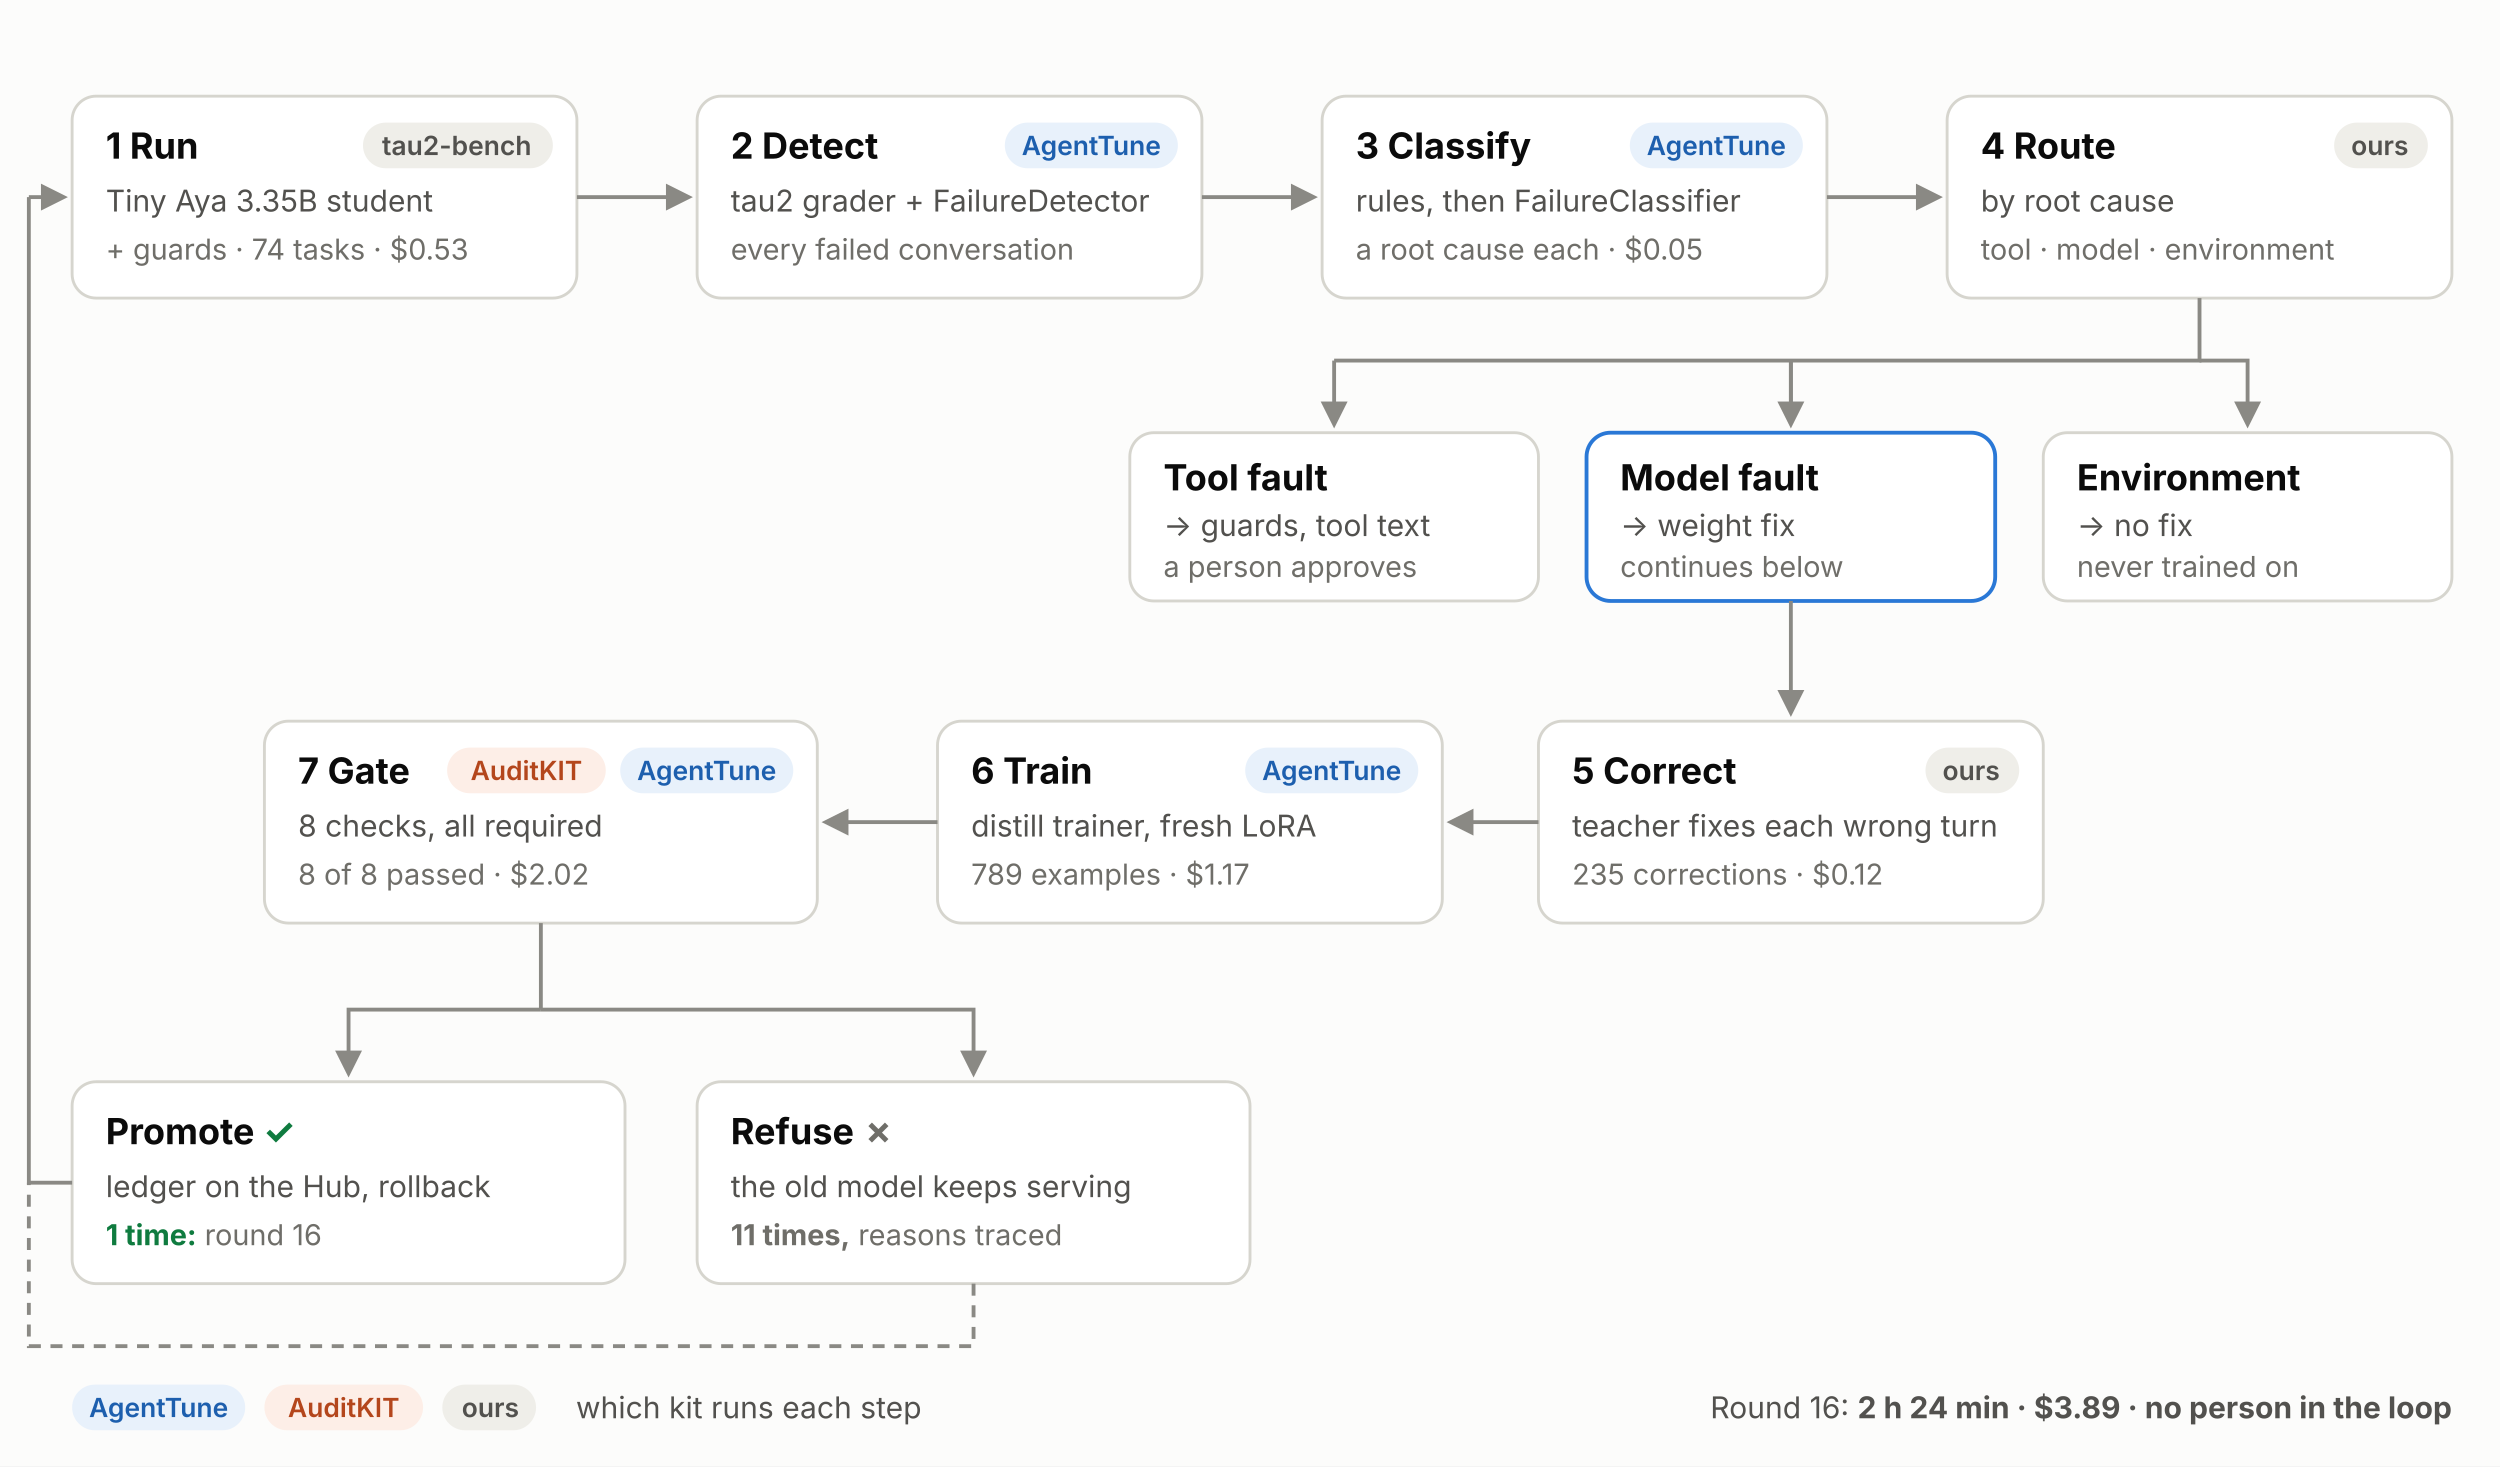
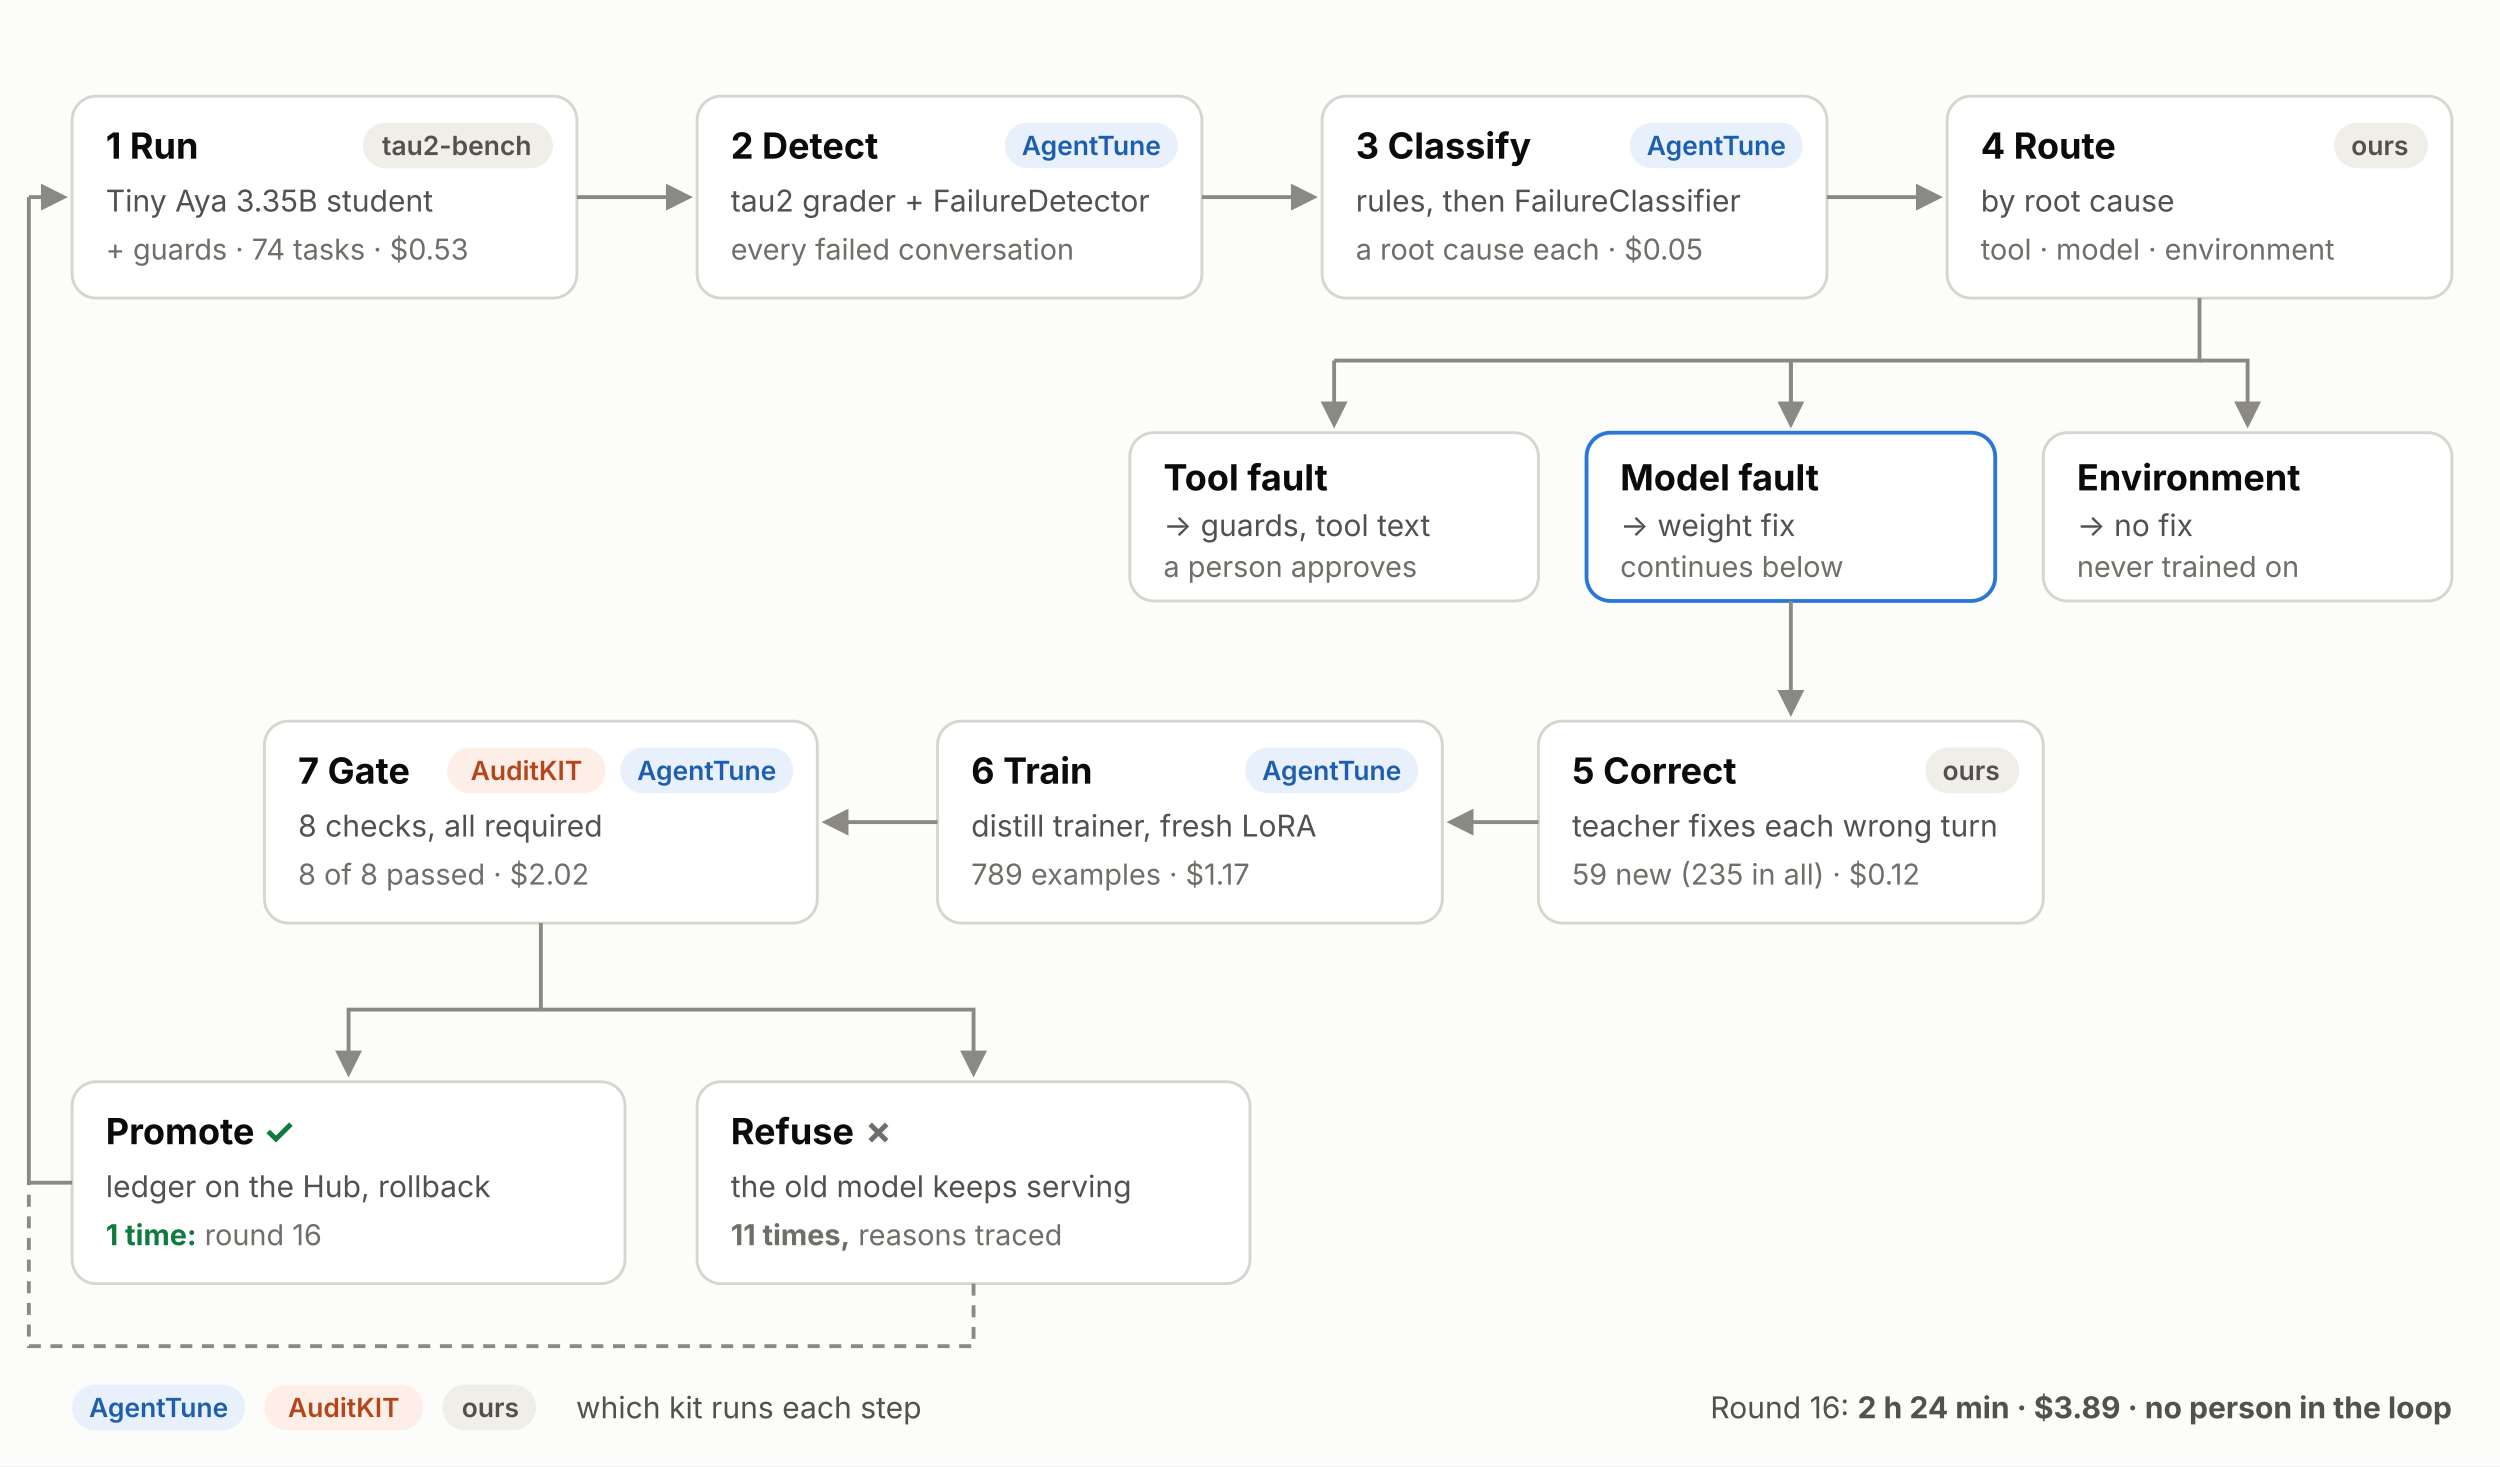
<svg xmlns="http://www.w3.org/2000/svg" viewBox="0 0 1040 610" font-family="-apple-system, BlinkMacSystemFont, Segoe UI, Inter, Roboto, sans-serif" role="img" aria-label="The self-healing loop: run, detect, classify, route by root cause, correct, train, gate, then promote or refuse and run again.">
  <style>
.bg{fill:#fcfcfb} .box{fill:#ffffff;stroke:#d6d5ce;stroke-width:1.2}
.weight{stroke:#2a78d6;stroke-width:1.6}
.t{fill:#0b0b0b;font-weight:700;font-size:15px} .s{fill:#52514e;font-size:12.5px} .n{fill:#6f6e69;font-size:12px}
.arrow{stroke:#8a8984;stroke-width:1.6;fill:none} .head{fill:#8a8984} .dash{stroke-dasharray:5 4}
.at{fill:#e8f1fb} .at-t{fill:#1d5fae} .ak{fill:#fdeee7} .ak-t{fill:#b4461c}
.ours{fill:#efeee9} .ours-t{fill:#52514e} .pt{font-size:11px;font-weight:600}
.ok{fill:#0f7b3f} .bad{fill:#6f6e69} .glow{fill:none;stroke:#2a78d6;stroke-width:3} .dot{fill:#2a78d6}
.foot{fill:#52514e;font-size:12.5px} .foot b{fill:#0b0b0b}
</style>
  <defs>
    <marker id="h" viewBox="0 0 10 10" refX="8" refY="5" markerWidth="7" markerHeight="7" orient="auto-start-reverse">
      <path class="head" d="M0,0 L10,5 L0,10 z" />
    </marker>
  </defs>
  <rect class="bg" width="1040" height="610" />
  <rect class="box " x="30" y="40" width="210" height="84" rx="10" />
  <text class="t" x="44" y="66">1  Run</text>
  <text class="s" x="44" y="88">Tiny Aya 3.35B student</text>
  <text class="n" x="44" y="108">+ guards · 74 tasks · $0.53</text>
  <rect class="ours" x="151" y="51" width="79" height="19" rx="9.5" />
  <text class="pt ours-t" x="190" y="64.5" text-anchor="middle">tau2-bench</text>
  <rect class="box " x="290" y="40" width="210" height="84" rx="10" />
  <text class="t" x="304" y="66">2  Detect</text>
  <text class="s" x="304" y="88">tau2 grader + FailureDetector</text>
  <text class="n" x="304" y="108">every failed conversation</text>
  <rect class="at" x="418" y="51" width="72" height="19" rx="9.5" />
  <text class="pt at-t" x="454" y="64.5" text-anchor="middle">AgentTune</text>
  <rect class="box " x="550" y="40" width="210" height="84" rx="10" />
  <text class="t" x="564" y="66">3  Classify</text>
  <text class="s" x="564" y="88">rules, then FailureClassifier</text>
  <text class="n" x="564" y="108">a root cause each · $0.05</text>
  <rect class="at" x="678" y="51" width="72" height="19" rx="9.5" />
  <text class="pt at-t" x="714" y="64.5" text-anchor="middle">AgentTune</text>
  <rect class="box " x="810" y="40" width="210" height="84" rx="10" />
  <text class="t" x="824" y="66">4  Route</text>
  <text class="s" x="824" y="88">by root cause</text>
  <text class="n" x="824" y="108">tool · model · environment</text>
  <rect class="ours" x="971" y="51" width="39" height="19" rx="9.5" />
  <text class="pt ours-t" x="990" y="64.5" text-anchor="middle">ours</text>
  <path class="arrow" d="M240,82 H286" marker-end="url(#h)" />
  <path class="arrow" d="M500,82 H546" marker-end="url(#h)" />
  <path class="arrow" d="M760,82 H806" marker-end="url(#h)" />
  <path class="arrow" d="M915,124 V150 H555 M745,150 V176 M935,150" />
  <path class="arrow" d="M555,150 V176" marker-end="url(#h)" />
  <path class="arrow" d="M745,150 V176" marker-end="url(#h)" />
  <path class="arrow" d="M915,150 H935 V176" marker-end="url(#h)" />
  <rect class="box " x="470" y="180" width="170" height="70" rx="10" />
  <text class="t" x="484" y="204">Tool fault</text>
  <text class="s" x="484" y="223">→ guards, tool text</text>
  <text class="n" x="484" y="240">a person approves</text>
  <rect class="box weight" x="660" y="180" width="170" height="70" rx="10" />
  <text class="t" x="674" y="204">Model fault</text>
  <text class="s" x="674" y="223">→ weight fix</text>
  <text class="n" x="674" y="240">continues below</text>
  <rect class="box " x="850" y="180" width="170" height="70" rx="10" />
  <text class="t" x="864" y="204">Environment</text>
  <text class="s" x="864" y="223">→ no fix</text>
  <text class="n" x="864" y="240">never trained on</text>
  <path class="arrow" d="M745,250 V296" marker-end="url(#h)" />
  <rect class="box " x="640" y="300" width="210" height="84" rx="10" />
  <text class="t" x="654" y="326">5  Correct</text>
  <text class="s" x="654" y="348">teacher fixes each wrong turn</text>
-   <text class="n" x="654" y="368">235 corrections · $0.12</text>
+   <text class="n" x="654" y="368">59 new (235 in all) · $0.12</text>
  <rect class="ours" x="801" y="311" width="39" height="19" rx="9.5" />
  <text class="pt ours-t" x="820" y="324.5" text-anchor="middle">ours</text>
  <rect class="box " x="390" y="300" width="210" height="84" rx="10" />
  <text class="t" x="404" y="326">6  Train</text>
  <text class="s" x="404" y="348">distill trainer, fresh LoRA</text>
  <text class="n" x="404" y="368">789 examples · $1.17</text>
  <rect class="at" x="518" y="311" width="72" height="19" rx="9.5" />
  <text class="pt at-t" x="554" y="324.5" text-anchor="middle">AgentTune</text>
  <rect class="box " x="110" y="300" width="230" height="84" rx="10" />
  <text class="t" x="124" y="326">7  Gate</text>
  <text class="s" x="124" y="348">8 checks, all required</text>
  <text class="n" x="124" y="368">8 of 8 passed · $2.02</text>
  <rect class="at" x="258" y="311" width="72" height="19" rx="9.5" />
  <text class="pt at-t" x="294" y="324.5" text-anchor="middle">AgentTune</text>
  <rect class="ak" x="186" y="311" width="66" height="19" rx="9.5" />
  <text class="pt ak-t" x="219" y="324.5" text-anchor="middle">AuditKIT</text>
  <path class="arrow" d="M640,342 H604" marker-end="url(#h)" />
  <path class="arrow" d="M390,342 H344" marker-end="url(#h)" />
  <path class="arrow" d="M225,384 V420" />
  <path class="arrow" d="M225,420 H145 V446" marker-end="url(#h)" />
  <path class="arrow" d="M225,420 H405 V446" marker-end="url(#h)" />
  <rect class="box " x="30" y="450" width="230" height="84" rx="10" />
  <text class="t" x="44" y="476">Promote <tspan class="ok">✓</tspan>
  </text>
  <text class="s" x="44" y="498">ledger on the Hub, rollback</text>
  <text class="n" x="44" y="518">
    <tspan class="ok" font-weight="700">1 time:</tspan> round 16</text>
  <rect class="box " x="290" y="450" width="230" height="84" rx="10" />
  <text class="t" x="304" y="476">Refuse <tspan class="bad">✗</tspan>
  </text>
  <text class="s" x="304" y="498">the old model keeps serving</text>
  <text class="n" x="304" y="518">
    <tspan font-weight="700">11 times,</tspan> reasons traced</text>
  <path class="arrow" d="M30,492 H12 V82" />
  <path class="arrow" d="M12,82 H26" marker-end="url(#h)" />
  <path class="arrow dash" d="M405,534 V560 H12 V492" />
  <rect class="at" x="30" y="576" width="72" height="19" rx="9.5" />
  <text class="pt at-t" x="66" y="589.5" text-anchor="middle">AgentTune</text>
  <rect class="ak" x="110" y="576" width="66" height="19" rx="9.5" />
  <text class="pt ak-t" x="143" y="589.5" text-anchor="middle">AuditKIT</text>
  <rect class="ours" x="184" y="576" width="39" height="19" rx="9.5" />
  <text class="pt ours-t" x="204" y="589.5" text-anchor="middle">ours</text>
  <text class="foot" x="239.6" y="590">which kit runs each step</text>
  <text class="foot" x="1020" y="590" text-anchor="end">Round 16: <tspan font-weight="700">2 h 24 min · $3.89 · no person in the loop</tspan>
  </text>
</svg>
